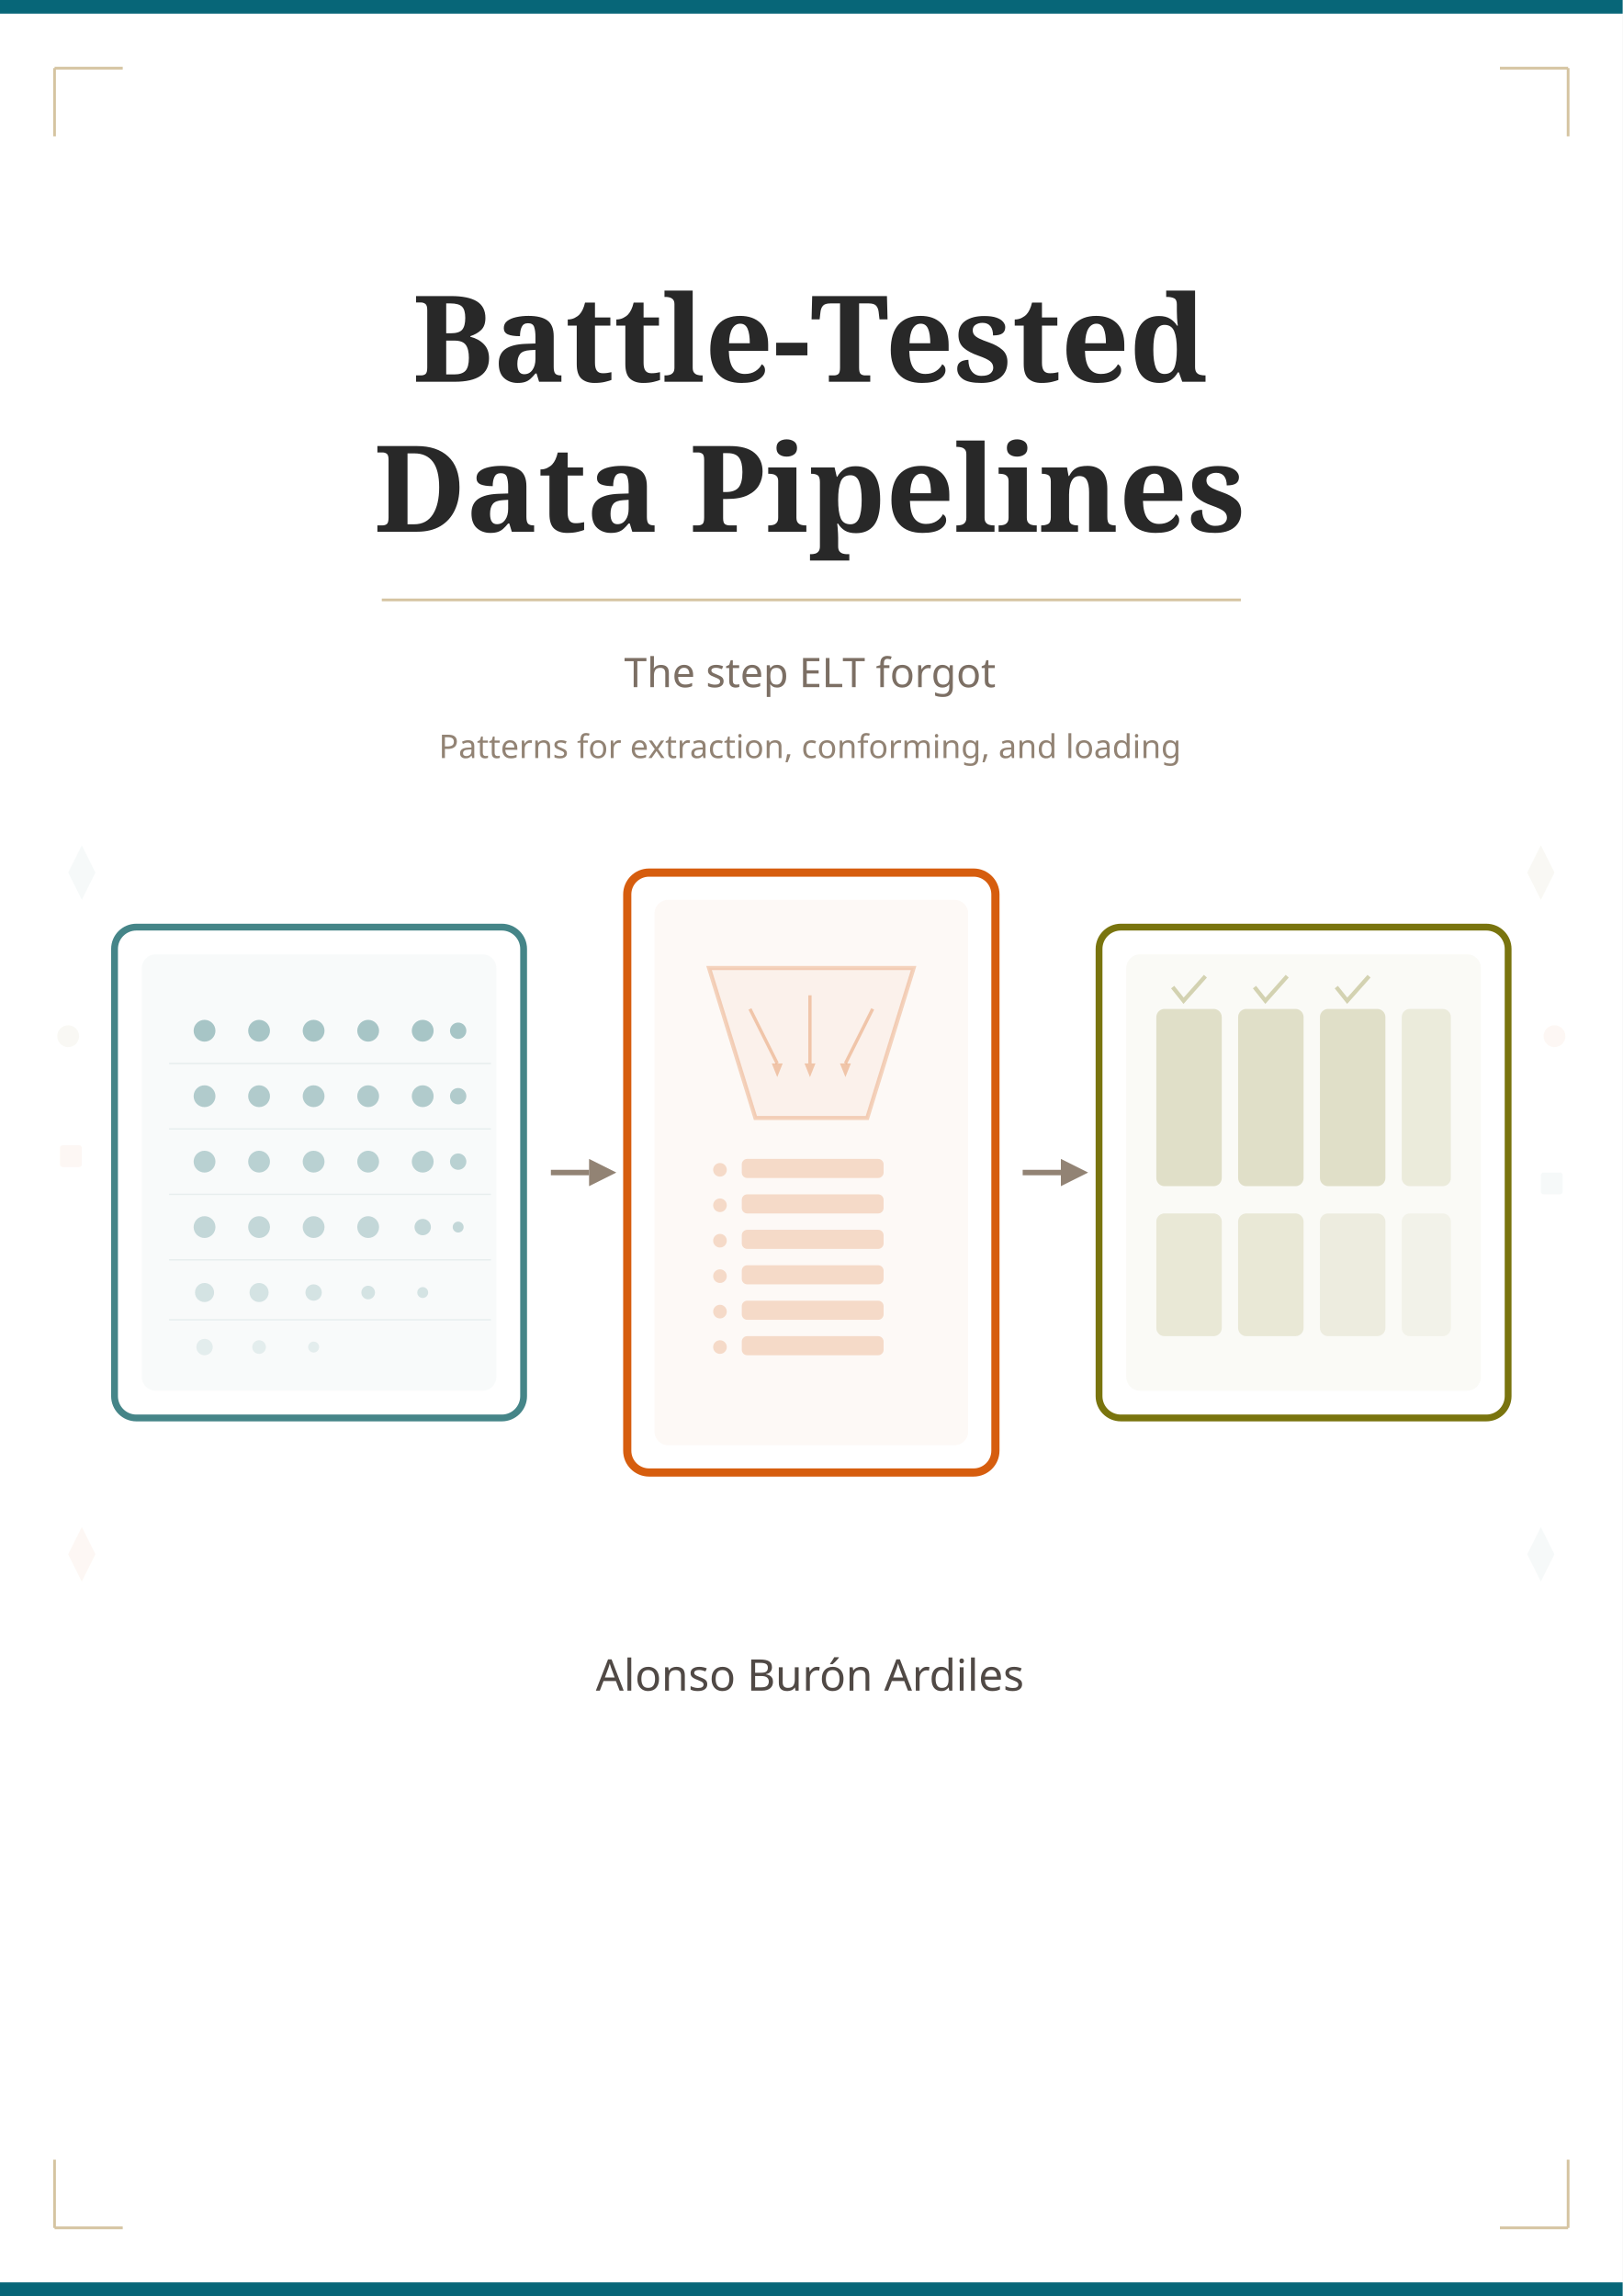
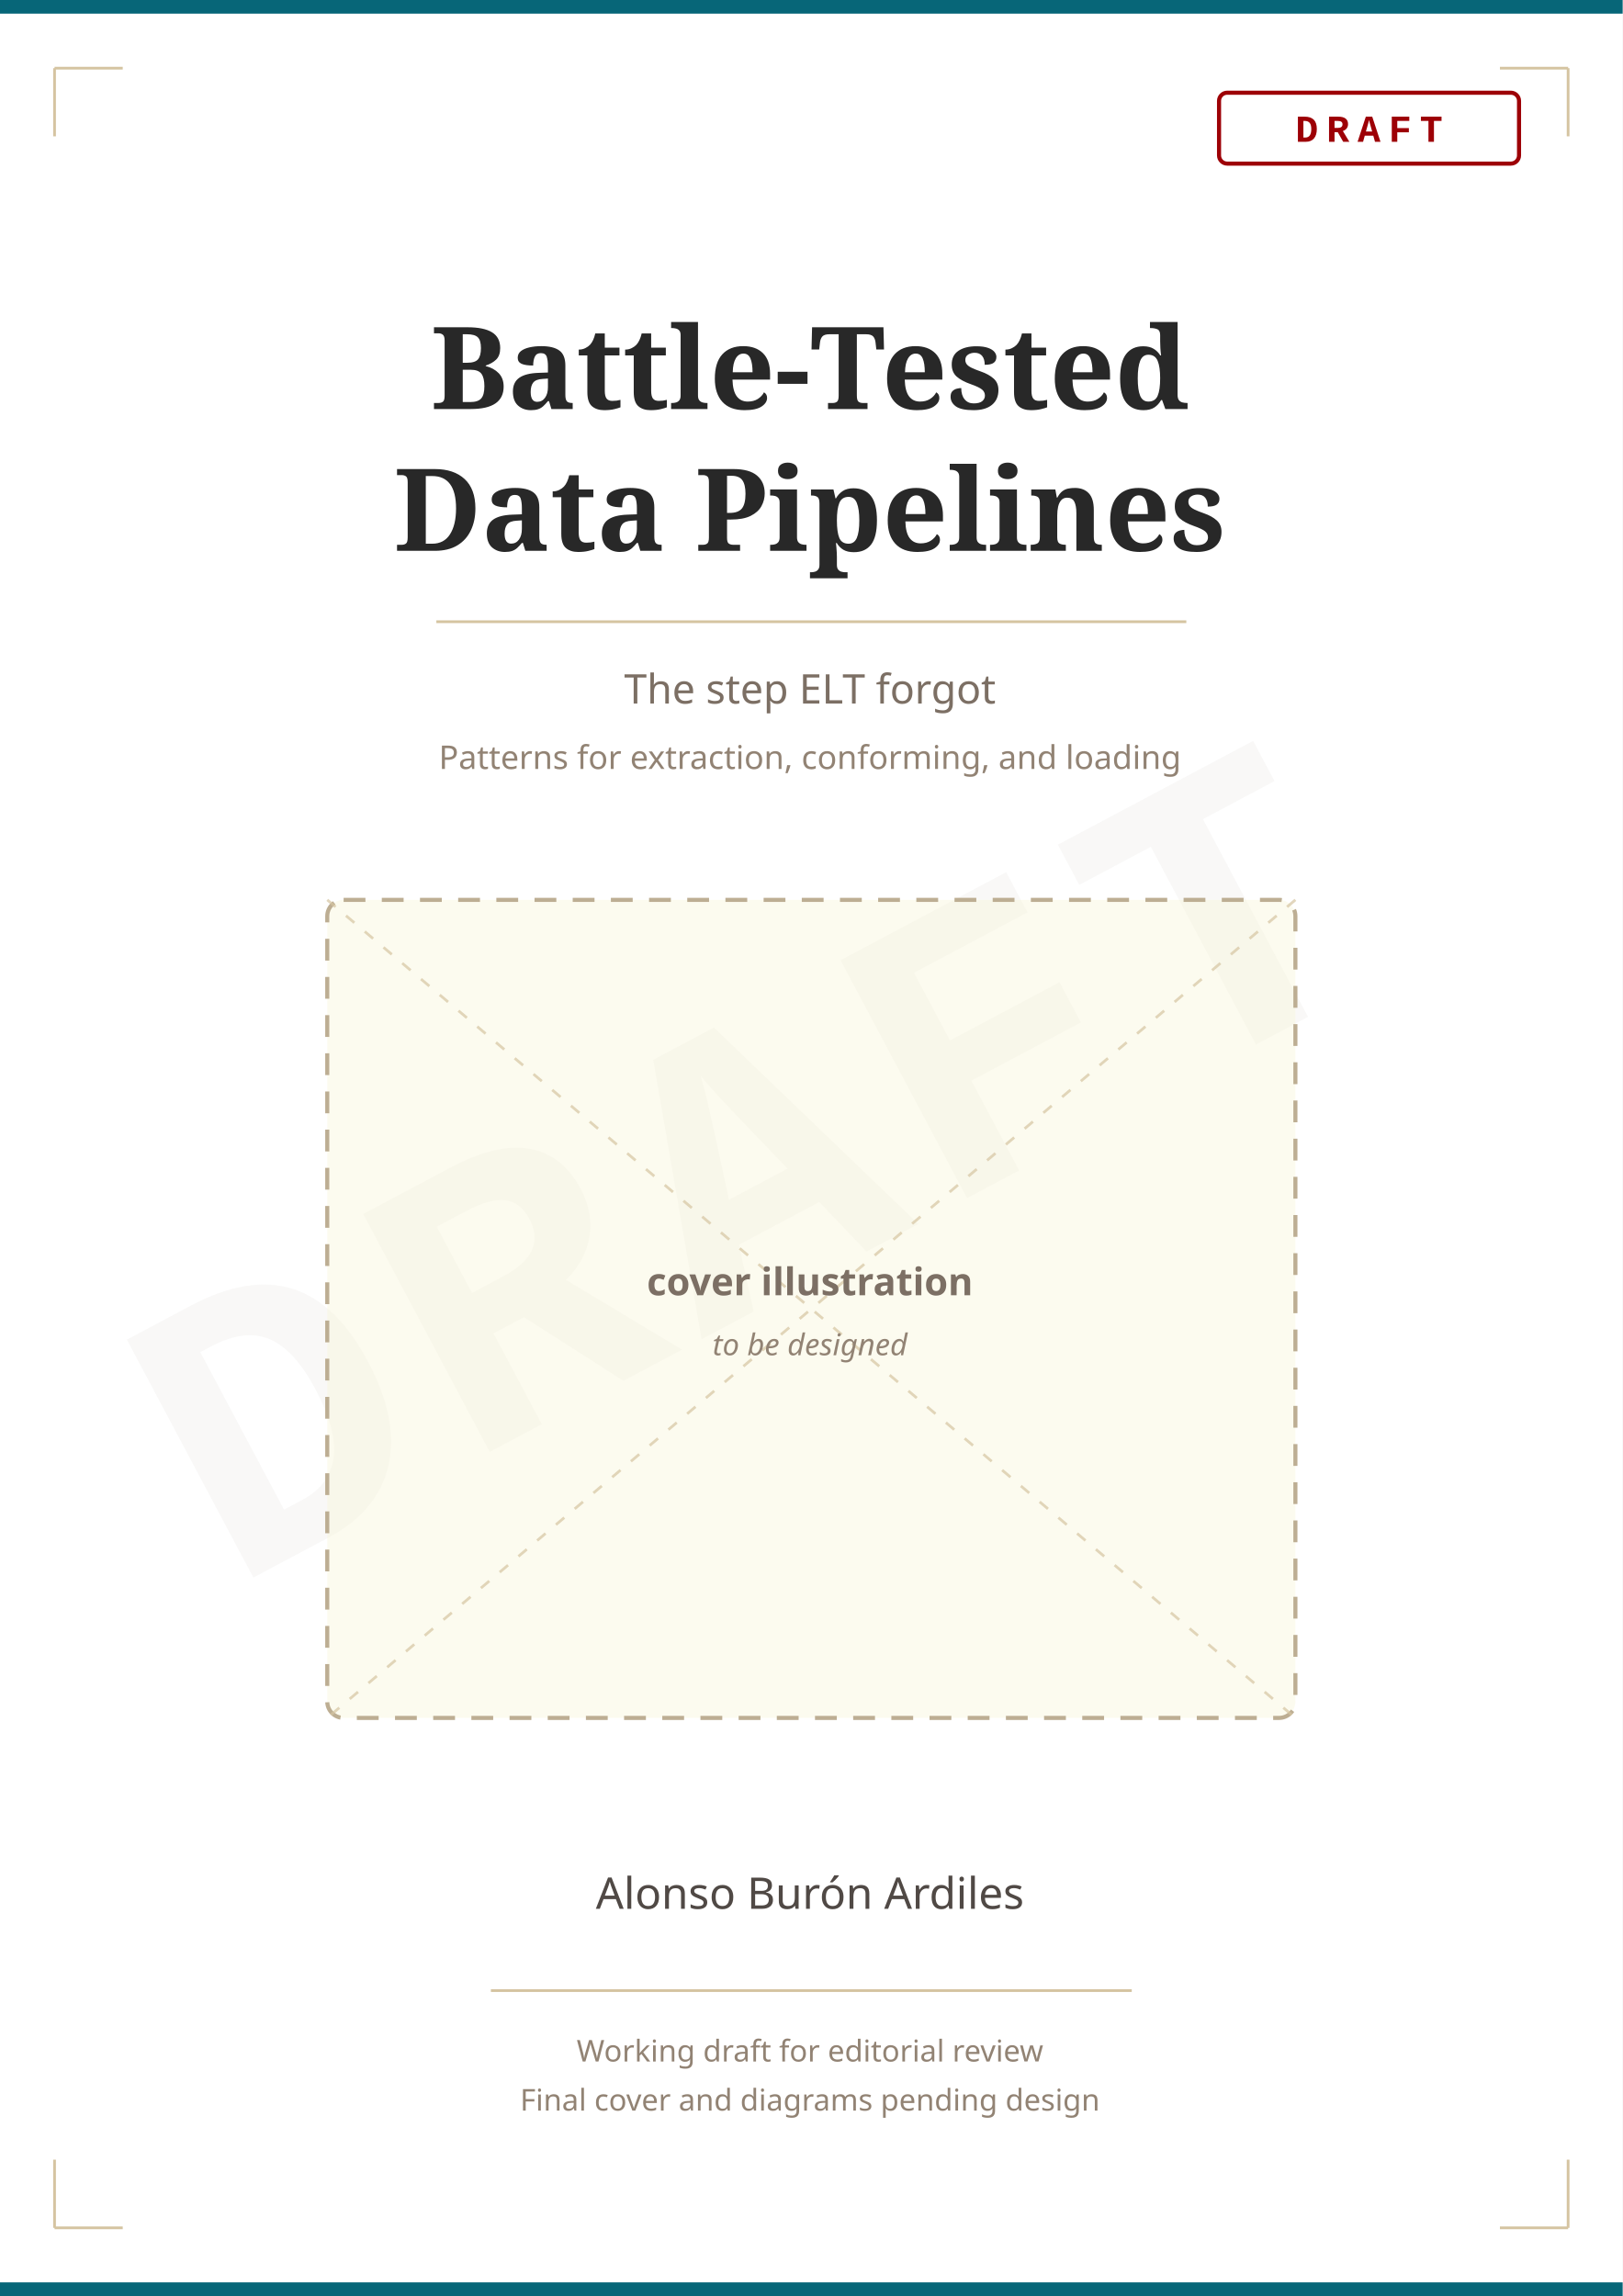
<svg xmlns="http://www.w3.org/2000/svg" width="595" height="842" viewBox="0 0 595 842">
  <rect width="595" height="842" fill="#ffffff" />
  <rect x="0" y="0" width="595" height="5" fill="#076678" />
-   <text x="297" y="140" text-anchor="middle" fill="#282828" font-family="'Libertinus Serif', Georgia, serif" font-size="44" font-weight="700">Battle-Tested</text>
-   <text x="297" y="195" text-anchor="middle" fill="#282828" font-family="'Libertinus Serif', Georgia, serif" font-size="44" font-weight="700">Data Pipelines</text>
-   <line x1="140" y1="220" x2="455" y2="220" stroke="#d5c4a1" stroke-width="1" />
-   <text x="297" y="252" text-anchor="middle" fill="#7c6f64" font-family="'Segoe UI', system-ui, sans-serif" font-size="15">The step ELT forgot</text>
-   <text x="297" y="278" text-anchor="middle" fill="#928374" font-family="'Segoe UI', system-ui, sans-serif" font-size="12">Patterns for extraction, conforming, and loading</text>
-   <rect x="42" y="340" width="150" height="180" rx="8" fill="none" stroke="#458588" stroke-width="2.5" />
-   <rect x="52" y="350" width="130" height="160" rx="5" fill="#458588" opacity="0.04" />
-   <g fill="#458588">
-     <g opacity="0.45">
-       <circle cx="75" cy="378" r="4" />
-       <circle cx="95" cy="378" r="4" />
-       <circle cx="115" cy="378" r="4" />
-       <circle cx="135" cy="378" r="4" />
-       <circle cx="155" cy="378" r="4" />
-       <circle cx="168" cy="378" r="3" />
-     </g>
-     <g opacity="0.4">
-       <circle cx="75" cy="402" r="4" />
-       <circle cx="95" cy="402" r="4" />
-       <circle cx="115" cy="402" r="4" />
-       <circle cx="135" cy="402" r="4" />
-       <circle cx="155" cy="402" r="4" />
-       <circle cx="168" cy="402" r="3" />
-     </g>
-     <g opacity="0.35">
-       <circle cx="75" cy="426" r="4" />
-       <circle cx="95" cy="426" r="4" />
-       <circle cx="115" cy="426" r="4" />
-       <circle cx="135" cy="426" r="4" />
-       <circle cx="155" cy="426" r="4" />
-       <circle cx="168" cy="426" r="3" />
-     </g>
-     <g opacity="0.3">
-       <circle cx="75" cy="450" r="4" />
-       <circle cx="95" cy="450" r="4" />
-       <circle cx="115" cy="450" r="4" />
-       <circle cx="135" cy="450" r="4" />
-       <circle cx="155" cy="450" r="3" />
-       <circle cx="168" cy="450" r="2" />
-     </g>
-     <g opacity="0.2">
-       <circle cx="75" cy="474" r="3.5" />
-       <circle cx="95" cy="474" r="3.5" />
-       <circle cx="115" cy="474" r="3" />
-       <circle cx="135" cy="474" r="2.5" />
-       <circle cx="155" cy="474" r="2" />
-     </g>
-     <g opacity="0.12">
-       <circle cx="75" cy="494" r="3" />
-       <circle cx="95" cy="494" r="2.5" />
-       <circle cx="115" cy="494" r="2" />
-     </g>
+   <rect x="447" y="34" width="110" height="26" rx="3" fill="none" stroke="#9d0006" stroke-width="1.5" />
+   <text x="502" y="52" text-anchor="middle" fill="#9d0006" font-family="'Courier New', monospace" font-size="14" font-weight="700" letter-spacing="3">DRAFT</text>
+   <text x="297" y="470" text-anchor="middle" fill="#928374" opacity="0.06" font-family="'Courier New', monospace" font-size="150" font-weight="700" letter-spacing="8" transform="rotate(-28 297 470)">DRAFT</text>
+   <text x="297" y="150" text-anchor="middle" fill="#282828" font-family="'Libertinus Serif', Georgia, serif" font-size="42" font-weight="700">Battle-Tested</text>
+   <text x="297" y="202" text-anchor="middle" fill="#282828" font-family="'Libertinus Serif', Georgia, serif" font-size="42" font-weight="700">Data Pipelines</text>
+   <line x1="160" y1="228" x2="435" y2="228" stroke="#d5c4a1" stroke-width="1" />
+   <text x="297" y="258" text-anchor="middle" fill="#7c6f64" font-family="'Segoe UI', system-ui, sans-serif" font-size="15">The step ELT forgot</text>
+   <text x="297" y="282" text-anchor="middle" fill="#928374" font-family="'Segoe UI', system-ui, sans-serif" font-size="12">Patterns for extraction, conforming, and loading</text>
+   <rect x="120" y="330" width="355" height="300" rx="6" fill="#f9f5d7" fill-opacity="0.4" stroke="#bdae93" stroke-width="1.5" stroke-dasharray="8,6" />
+   <g stroke="#d5c4a1" stroke-width="1" stroke-dasharray="4,5" opacity="0.7">
+     <line x1="120" y1="330" x2="475" y2="630" />
+     <line x1="475" y1="330" x2="120" y2="630" />
  </g>
-   <g opacity="0.1" stroke="#458588" stroke-width="0.5">
-     <line x1="62" y1="390" x2="180" y2="390" />
-     <line x1="62" y1="414" x2="180" y2="414" />
-     <line x1="62" y1="438" x2="180" y2="438" />
-     <line x1="62" y1="462" x2="180" y2="462" />
-     <line x1="62" y1="484" x2="180" y2="484" />
-   </g>
-   <line x1="202" y1="430" x2="216" y2="430" stroke="#928374" stroke-width="2" />
-   <polygon points="216,425 226,430 216,435" fill="#928374" />
-   <rect x="230" y="320" width="135" height="220" rx="8" fill="none" stroke="#d65d0e" stroke-width="3" />
-   <rect x="240" y="330" width="115" height="200" rx="5" fill="#d65d0e" opacity="0.04" />
-   <polygon points="260,355 335,355 318,410 277,410" fill="none" stroke="#d65d0e" stroke-width="1.5" opacity="0.25" />
-   <polygon points="260,355 335,355 318,410 277,410" fill="#d65d0e" opacity="0.05" />
-   <g stroke="#d65d0e" stroke-width="1.2" opacity="0.3" fill="none">
-     <line x1="275" y1="370" x2="285" y2="390" />
-     <line x1="297" y1="365" x2="297" y2="390" />
-     <line x1="320" y1="370" x2="310" y2="390" />
-   </g>
-   <g fill="#d65d0e" opacity="0.3">
-     <polygon points="283,390 287,390 285,395" />
-     <polygon points="295,390 299,390 297,395" />
-     <polygon points="308,390 312,390 310,395" />
-   </g>
-   <g fill="#d65d0e" opacity="0.2">
-     <rect x="272" y="425" width="52" height="7" rx="2" />
-     <rect x="272" y="438" width="52" height="7" rx="2" />
-     <rect x="272" y="451" width="52" height="7" rx="2" />
-     <rect x="272" y="464" width="52" height="7" rx="2" />
-     <rect x="272" y="477" width="52" height="7" rx="2" />
-     <rect x="272" y="490" width="52" height="7" rx="2" />
-   </g>
-   <g fill="#d65d0e" opacity="0.2">
-     <circle cx="264" cy="429" r="2.5" />
-     <circle cx="264" cy="442" r="2.5" />
-     <circle cx="264" cy="455" r="2.5" />
-     <circle cx="264" cy="468" r="2.5" />
-     <circle cx="264" cy="481" r="2.5" />
-     <circle cx="264" cy="494" r="2.5" />
-   </g>
-   <line x1="375" y1="430" x2="389" y2="430" stroke="#928374" stroke-width="2" />
-   <polygon points="389,425 399,430 389,435" fill="#928374" />
-   <rect x="403" y="340" width="150" height="180" rx="8" fill="none" stroke="#79740e" stroke-width="2.5" />
-   <rect x="413" y="350" width="130" height="160" rx="5" fill="#79740e" opacity="0.04" />
-   <g fill="#79740e">
-     <rect x="424" y="370" width="24" height="65" rx="3" opacity="0.2" />
-     <rect x="454" y="370" width="24" height="65" rx="3" opacity="0.2" />
-     <rect x="484" y="370" width="24" height="65" rx="3" opacity="0.2" />
-     <rect x="514" y="370" width="18" height="65" rx="3" opacity="0.12" />
-     <rect x="424" y="445" width="24" height="45" rx="3" opacity="0.14" />
-     <rect x="454" y="445" width="24" height="45" rx="3" opacity="0.14" />
-     <rect x="484" y="445" width="24" height="45" rx="3" opacity="0.1" />
-     <rect x="514" y="445" width="18" height="45" rx="3" opacity="0.06" />
-   </g>
-   <g stroke="#79740e" stroke-width="1.5" fill="none" opacity="0.3">
-     <polyline points="430,362 434,367 442,358" />
-     <polyline points="460,362 464,367 472,358" />
-     <polyline points="490,362 494,367 502,358" />
-   </g>
-   <text x="297" y="620" text-anchor="middle" fill="#504945" font-family="'Segoe UI', system-ui, sans-serif" font-size="16">Alonso Burón Ardiles</text>
-   <g opacity="0.05">
-     <polygon points="30,310 35,320 30,330 25,320" fill="#458588" />
-     <polygon points="565,310 570,320 565,330 560,320" fill="#79740e" />
-     <polygon points="30,560 35,570 30,580 25,570" fill="#d65d0e" />
-     <polygon points="565,560 570,570 565,580 560,570" fill="#458588" />
-     <rect x="22" y="420" width="8" height="8" fill="#d65d0e" rx="1" />
-     <rect x="565" y="430" width="8" height="8" fill="#458588" rx="1" />
-     <circle cx="25" cy="380" r="4" fill="#79740e" />
-     <circle cx="570" cy="380" r="4" fill="#d65d0e" />
-   </g>
+   <text x="297" y="475" text-anchor="middle" fill="#7c6f64" font-family="'Segoe UI', system-ui, sans-serif" font-size="14" font-weight="600">cover illustration</text>
+   <text x="297" y="497" text-anchor="middle" fill="#928374" font-family="'Segoe UI', system-ui, sans-serif" font-size="11" font-style="italic">to be designed</text>
+   <text x="297" y="700" text-anchor="middle" fill="#504945" font-family="'Segoe UI', system-ui, sans-serif" font-size="16">Alonso Burón Ardiles</text>
+   <line x1="180" y1="730" x2="415" y2="730" stroke="#d5c4a1" stroke-width="1" />
+   <text x="297" y="756" text-anchor="middle" fill="#928374" font-family="'Segoe UI', system-ui, sans-serif" font-size="11">Working draft for editorial review</text>
+   <text x="297" y="774" text-anchor="middle" fill="#928374" font-family="'Segoe UI', system-ui, sans-serif" font-size="11">Final cover and diagrams pending design</text>
  <rect x="0" y="837" width="595" height="5" fill="#076678" />
  <g stroke="#d5c4a1" stroke-width="1">
    <line x1="20" y1="25" x2="20" y2="50" />
    <line x1="20" y1="25" x2="45" y2="25" />
    <line x1="575" y1="25" x2="575" y2="50" />
    <line x1="575" y1="25" x2="550" y2="25" />
    <line x1="20" y1="817" x2="20" y2="792" />
    <line x1="20" y1="817" x2="45" y2="817" />
    <line x1="575" y1="817" x2="575" y2="792" />
    <line x1="575" y1="817" x2="550" y2="817" />
  </g>
</svg>
